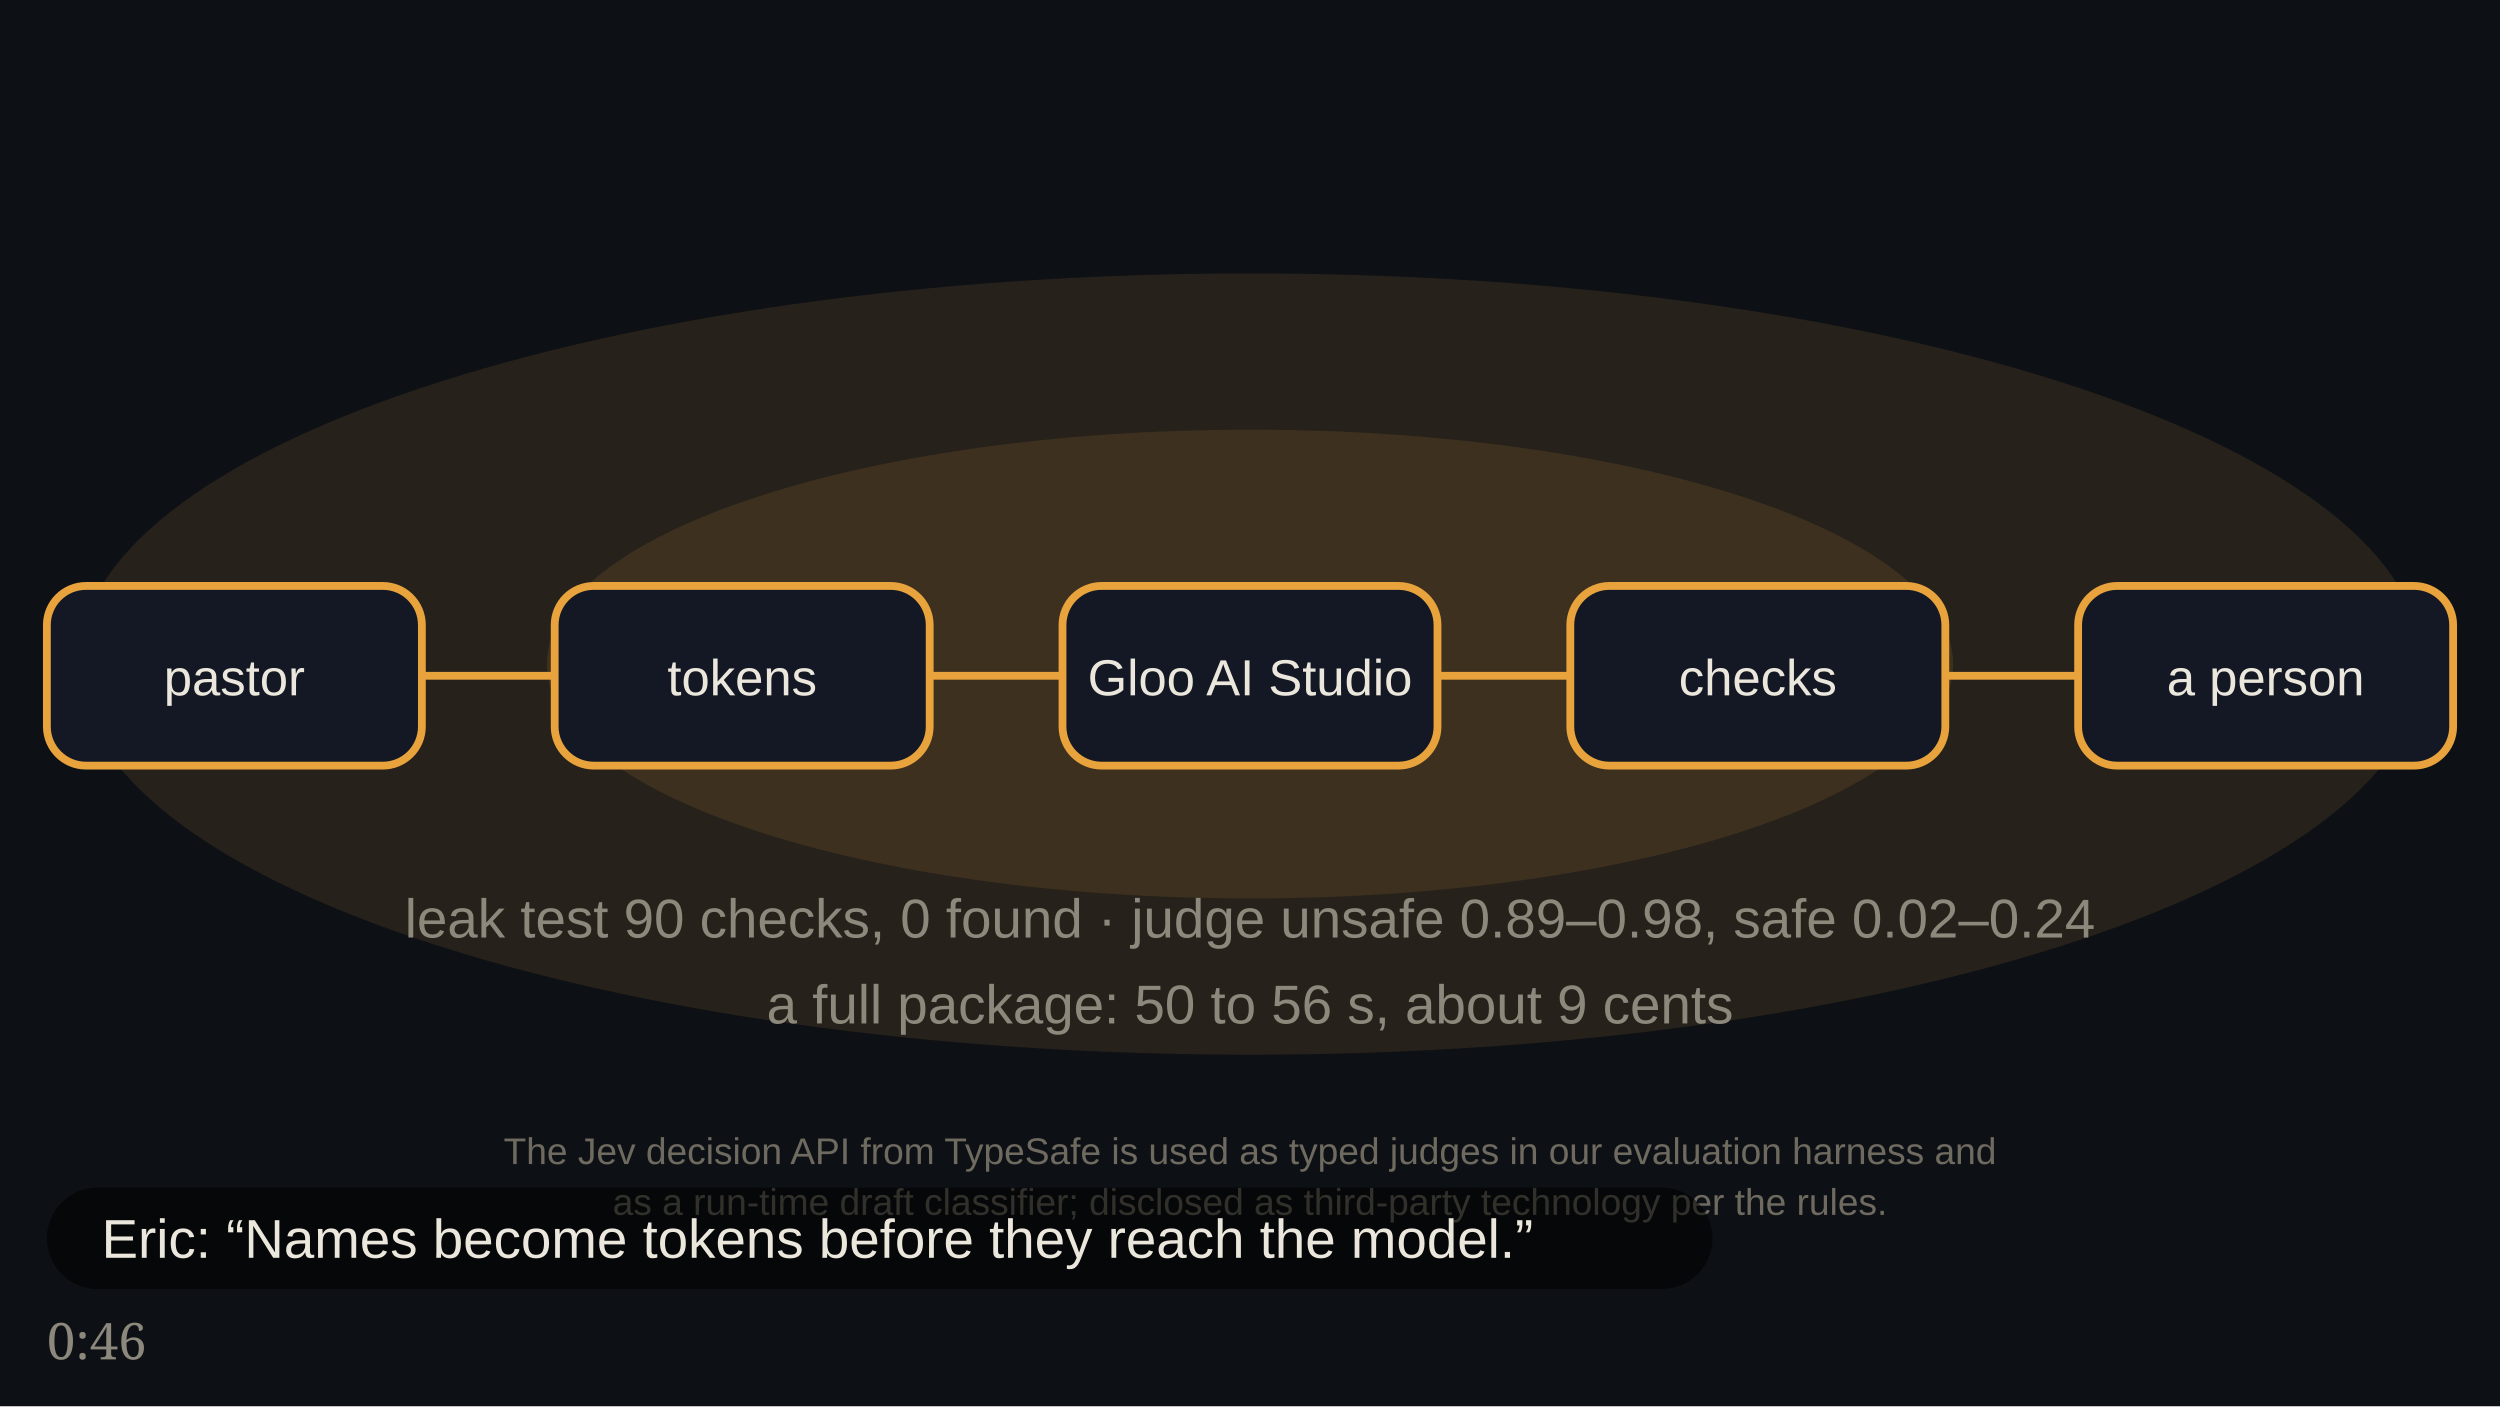
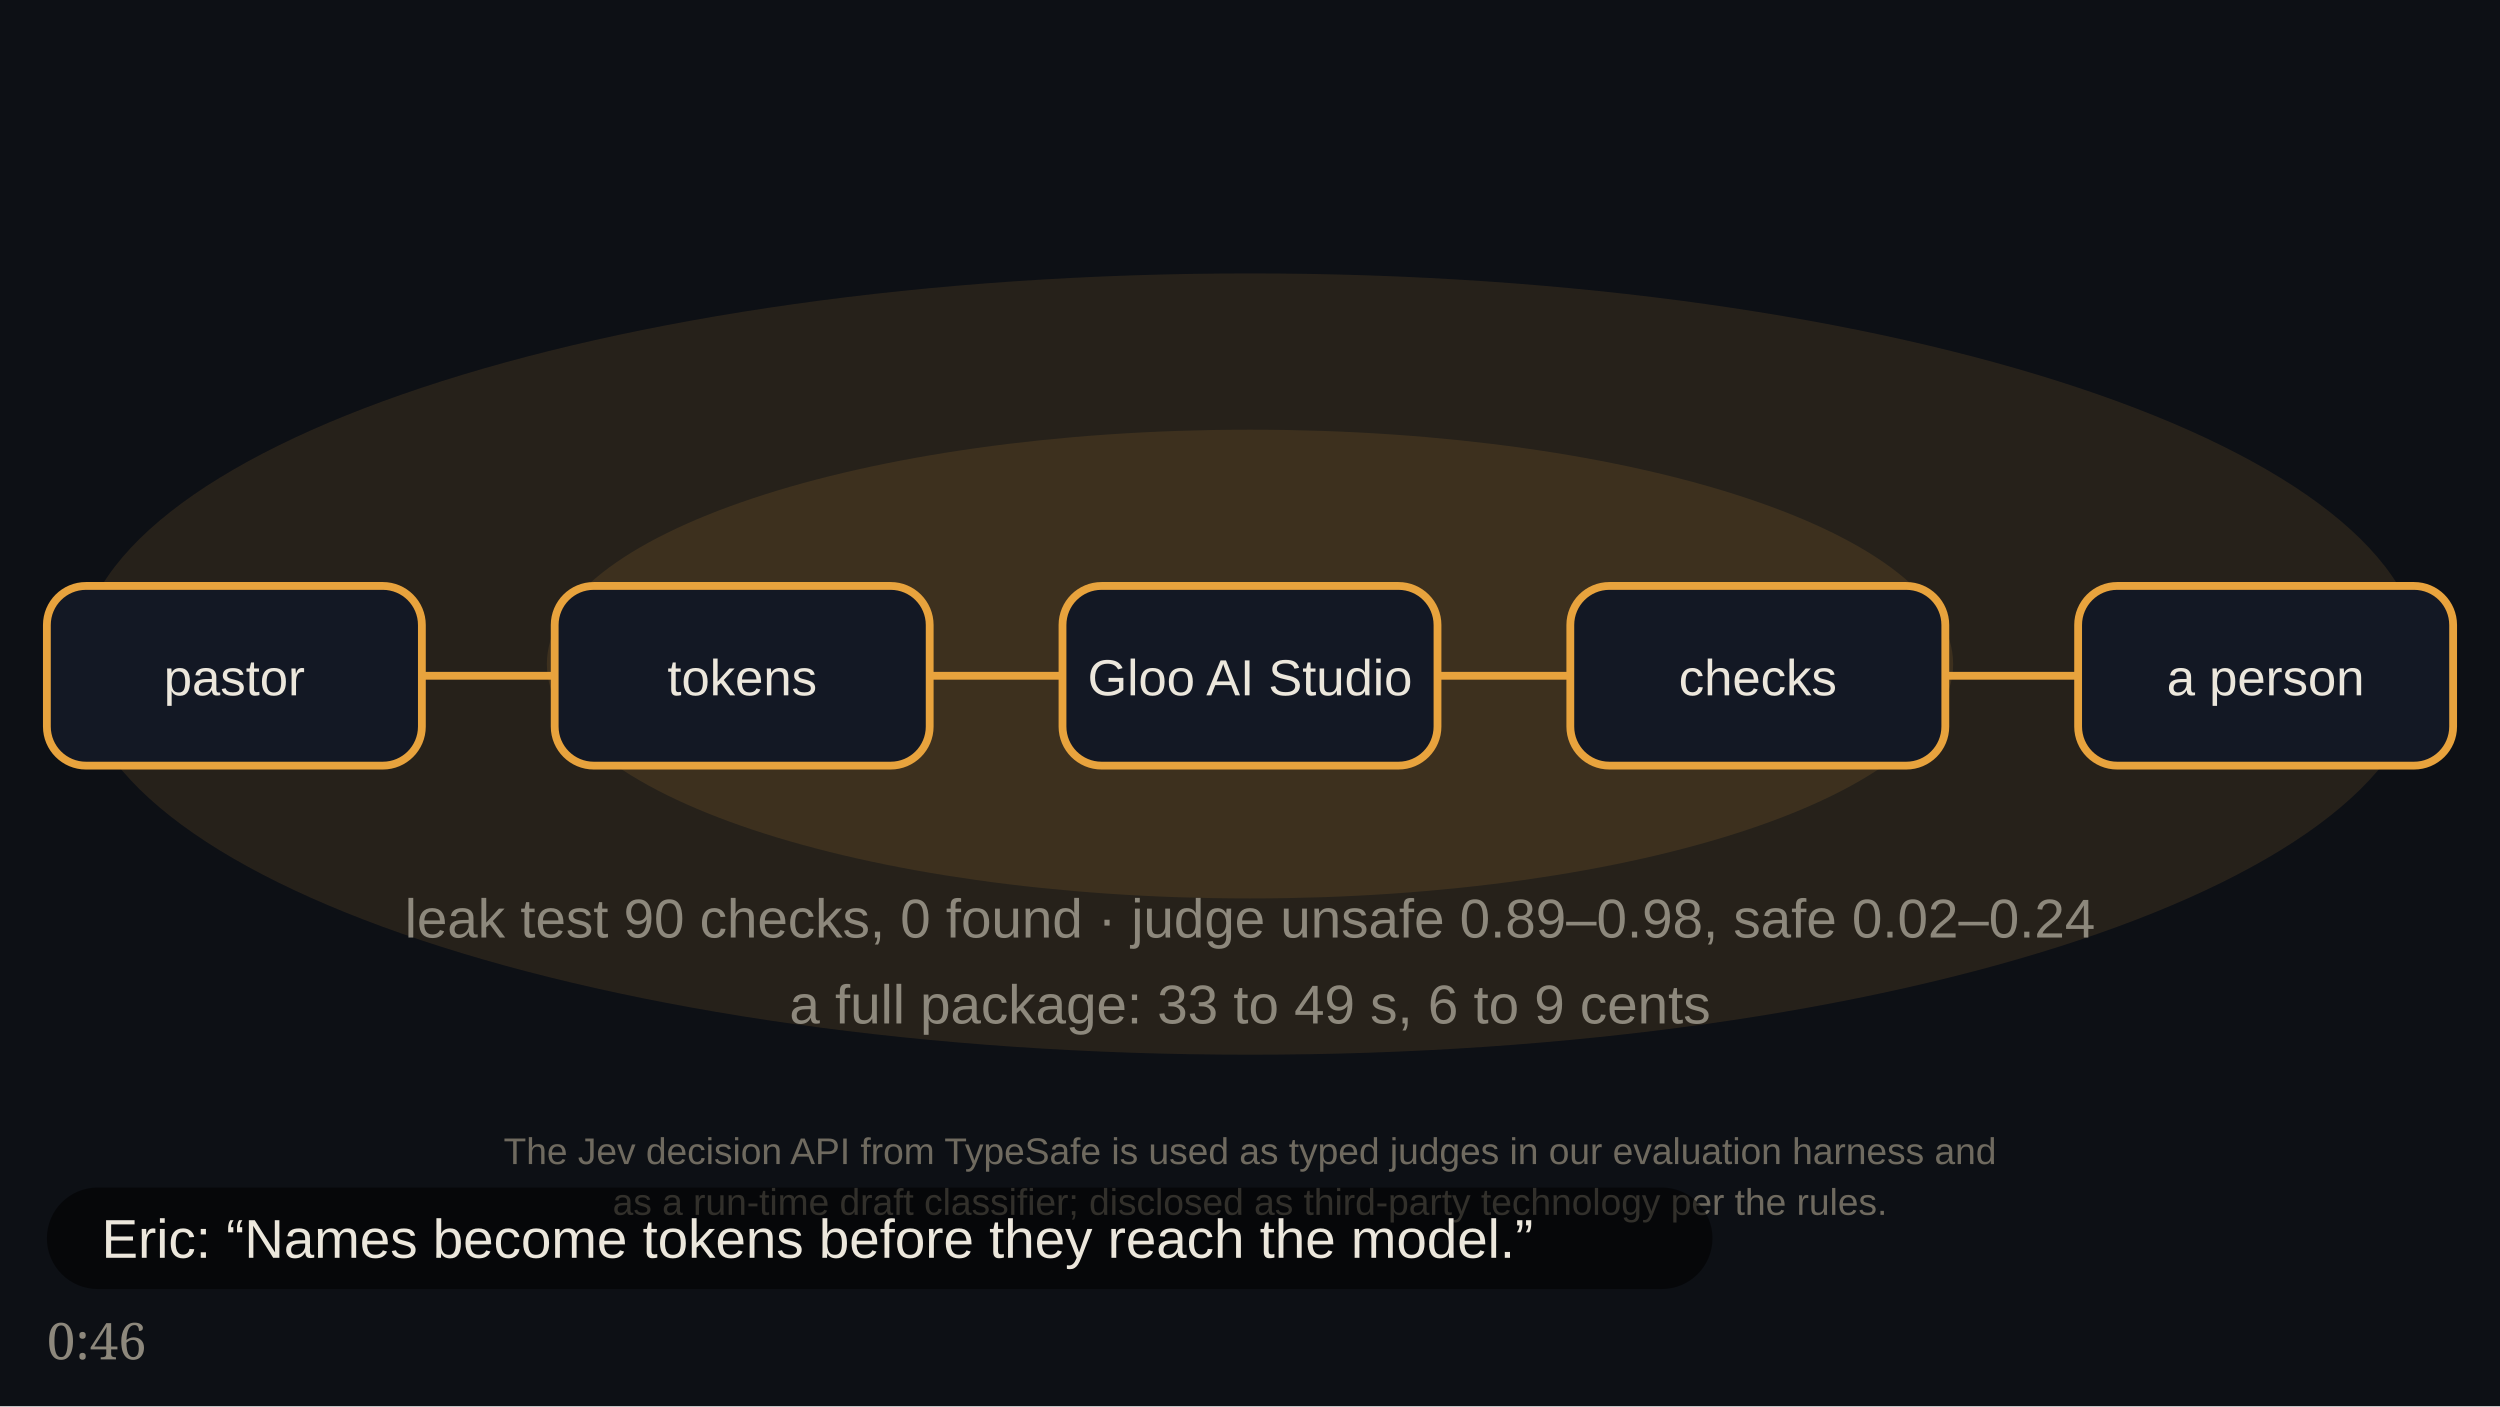
<svg xmlns="http://www.w3.org/2000/svg" viewBox="0 0 640 360" role="img">
  <rect width="640" height="360" fill="#0d1015" />
  <ellipse cx="320" cy="170" rx="300" ry="100" fill="#e8a33d" opacity="0.12" />
  <ellipse cx="320" cy="170" rx="180.0" ry="60.0" fill="#e8a33d" opacity="0.12" />
  <rect x="12" y="150" width="96" height="46" rx="10" fill="#131824" stroke="#e8a33d" stroke-width="2" />
  <text x="60" y="178" font-family="Arial,sans-serif" font-size="13" fill="#ece7dc" text-anchor="middle" font-weight="400">pastor</text>
  <rect x="142" y="150" width="96" height="46" rx="10" fill="#131824" stroke="#e8a33d" stroke-width="2" />
  <text x="190" y="178" font-family="Arial,sans-serif" font-size="13" fill="#ece7dc" text-anchor="middle" font-weight="400">tokens</text>
  <path d="M108 173 H142" stroke="#e8a33d" stroke-width="2" />
  <rect x="272" y="150" width="96" height="46" rx="10" fill="#131824" stroke="#e8a33d" stroke-width="2" />
  <text x="320" y="178" font-family="Arial,sans-serif" font-size="13" fill="#ece7dc" text-anchor="middle" font-weight="400">Gloo AI Studio</text>
  <path d="M238 173 H272" stroke="#e8a33d" stroke-width="2" />
  <rect x="402" y="150" width="96" height="46" rx="10" fill="#131824" stroke="#e8a33d" stroke-width="2" />
  <text x="450" y="178" font-family="Arial,sans-serif" font-size="13" fill="#ece7dc" text-anchor="middle" font-weight="400">checks</text>
  <path d="M368 173 H402" stroke="#e8a33d" stroke-width="2" />
  <rect x="532" y="150" width="96" height="46" rx="10" fill="#131824" stroke="#e8a33d" stroke-width="2" />
  <text x="580" y="178" font-family="Arial,sans-serif" font-size="13" fill="#ece7dc" text-anchor="middle" font-weight="400">a person</text>
  <path d="M498 173 H532" stroke="#e8a33d" stroke-width="2" />
  <text x="320" y="240" font-family="Arial,sans-serif" font-size="14" fill="#8d887c" text-anchor="middle" font-weight="400">leak test 90 checks, 0 found  ·  judge unsafe 0.89–0.98, safe 0.02–0.24</text>
-   <text x="320" y="262" font-family="Arial,sans-serif" font-size="14" fill="#8d887c" text-anchor="middle" font-weight="400">a full package: 50 to 56 s, about 9 cents</text>
+   <text x="320" y="262" font-family="Arial,sans-serif" font-size="14" fill="#8d887c" text-anchor="middle" font-weight="400">a full package: 33 to 49 s, 6 to 9 cents</text>
  <text x="320" y="298" font-family="Arial,sans-serif" font-size="9.5" fill="#6f6a5f" text-anchor="middle" font-weight="400">The Jev decision API from TypeSafe is used as typed judges in our evaluation harness and</text>
  <text x="320" y="311" font-family="Arial,sans-serif" font-size="9.5" fill="#6f6a5f" text-anchor="middle" font-weight="400">as a run-time draft classifier; disclosed as third-party technology per the rules.</text>
  <rect x="12" y="304" width="426.4" height="26" rx="13" fill="#000" opacity=".55" />
  <text x="26" y="322" font-family="Arial,sans-serif" font-size="14" fill="#ece7dc" text-anchor="start" font-weight="400">Eric: “Names become tokens before they reach the model.”</text>
  <text x="12" y="348" font-family="Georgia,serif" font-size="13" fill="#8d887c">0:46</text>
</svg>
